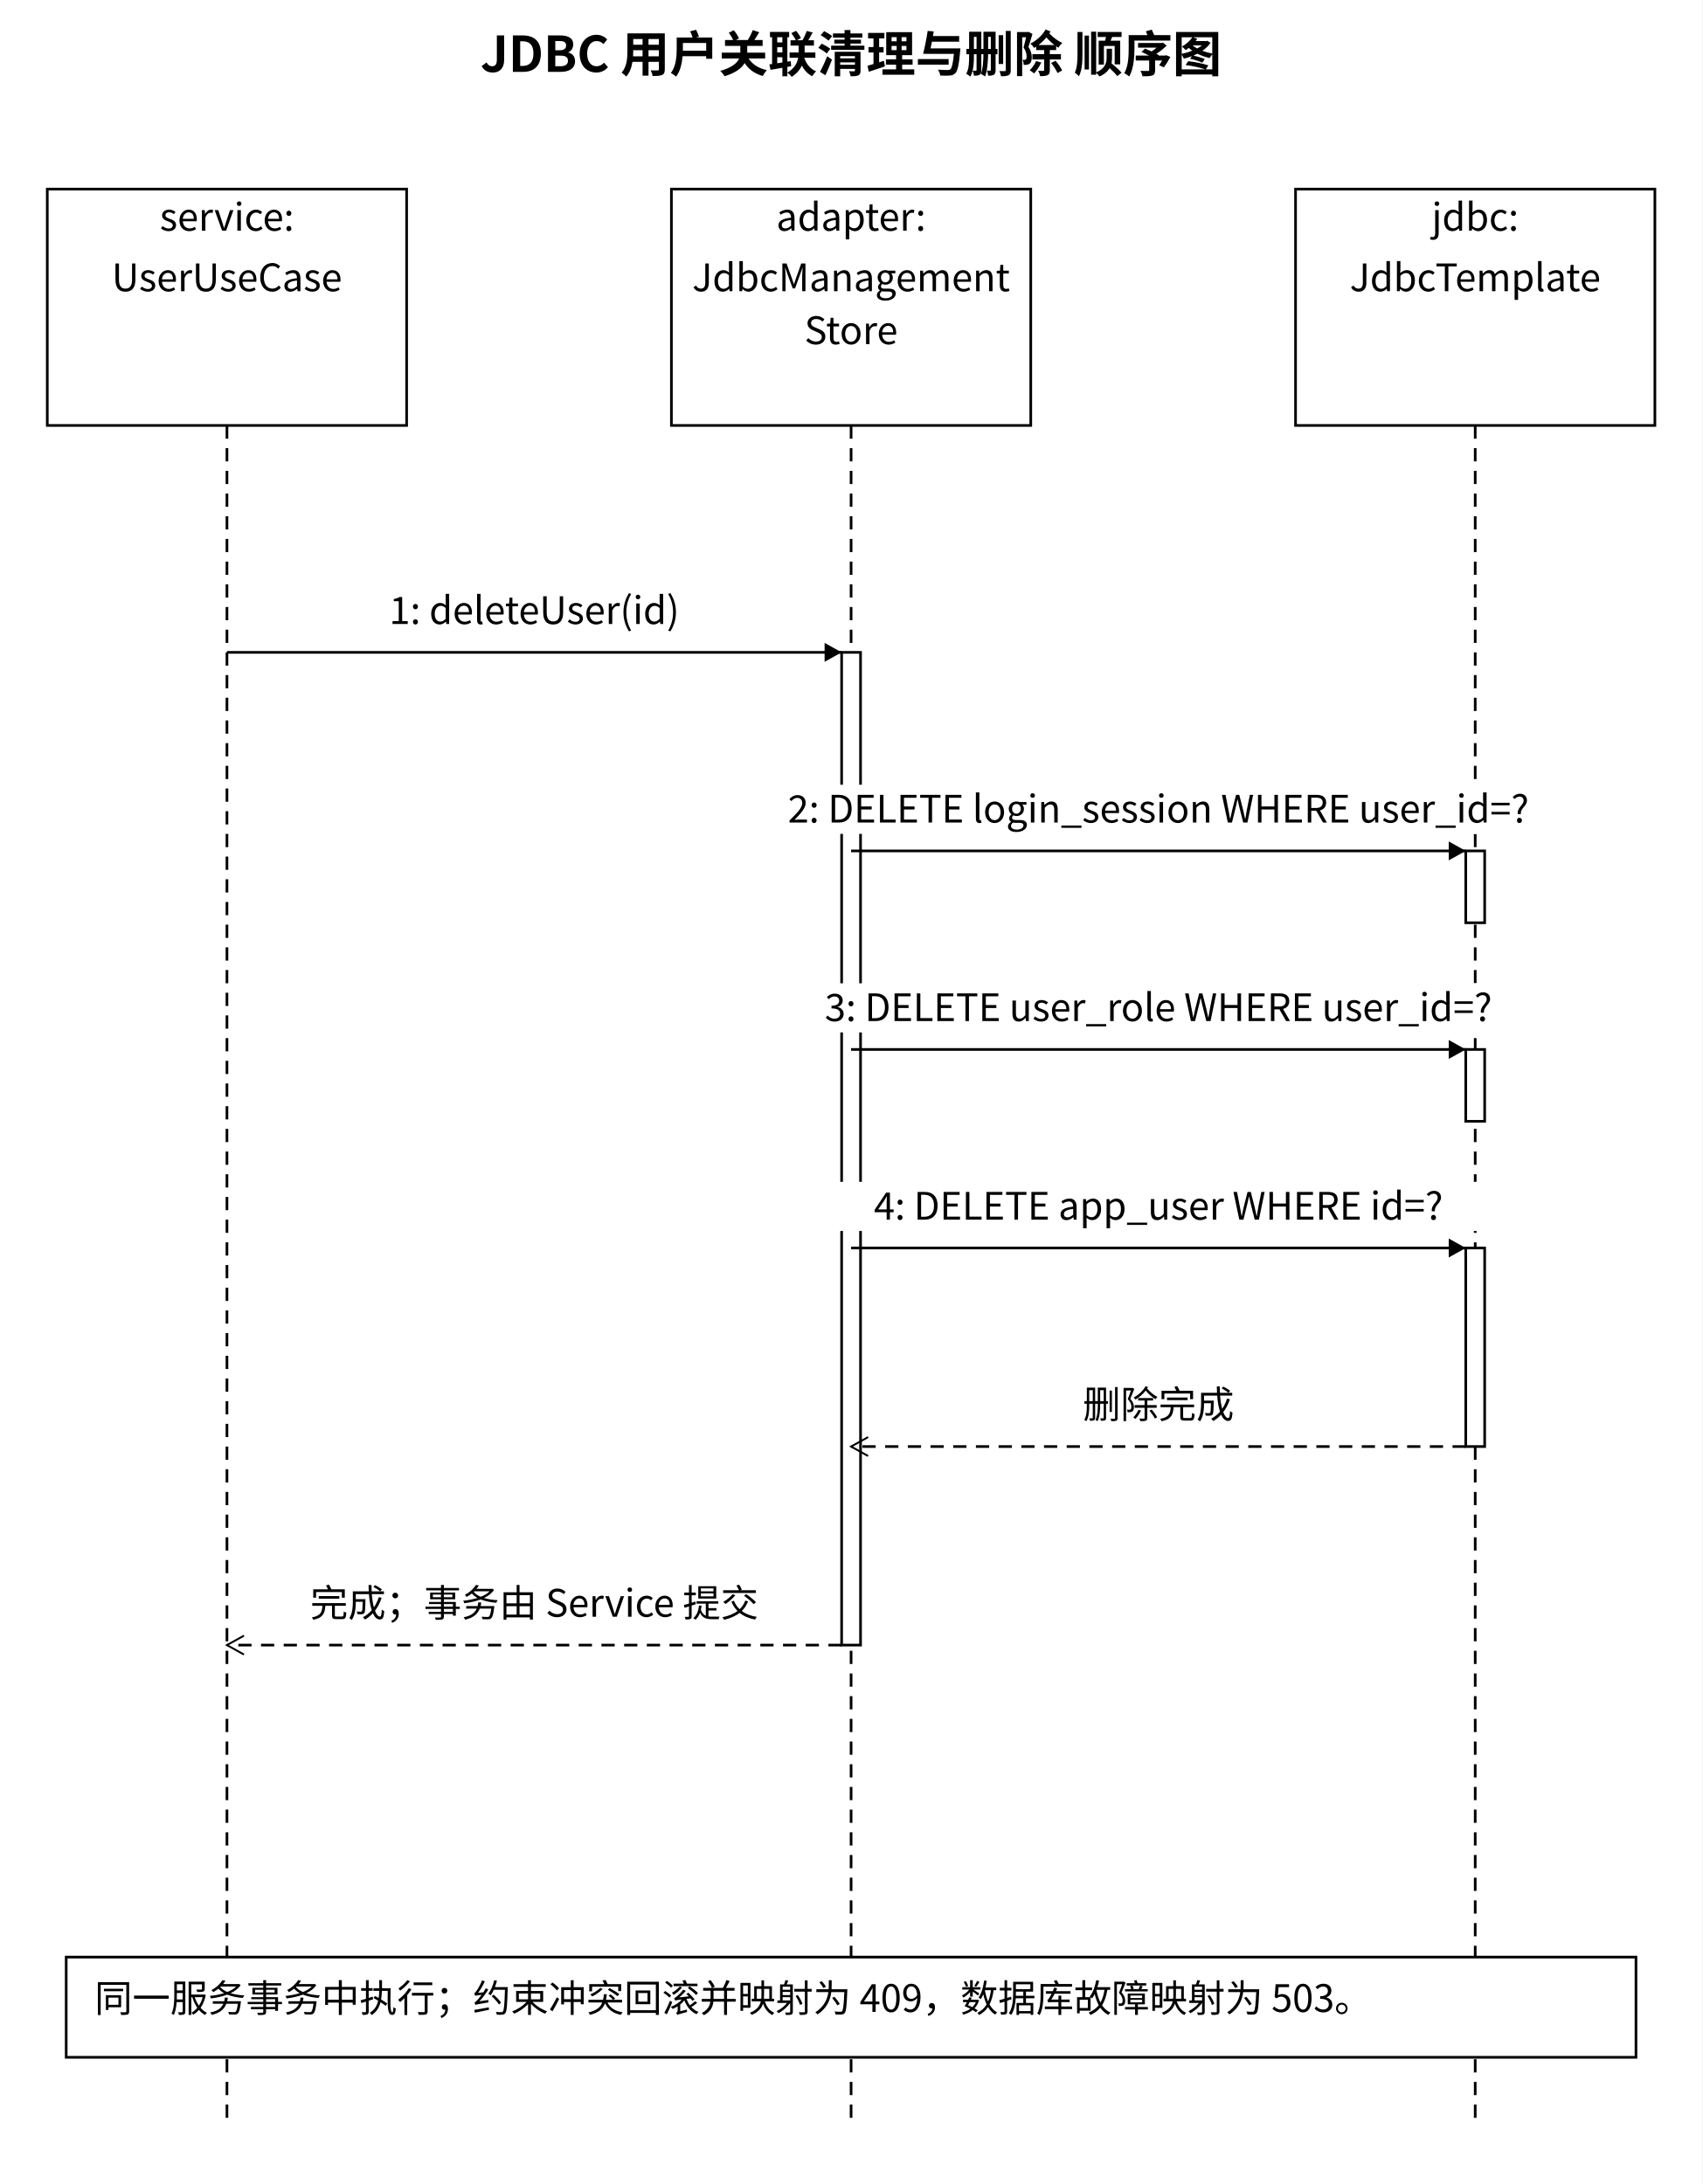
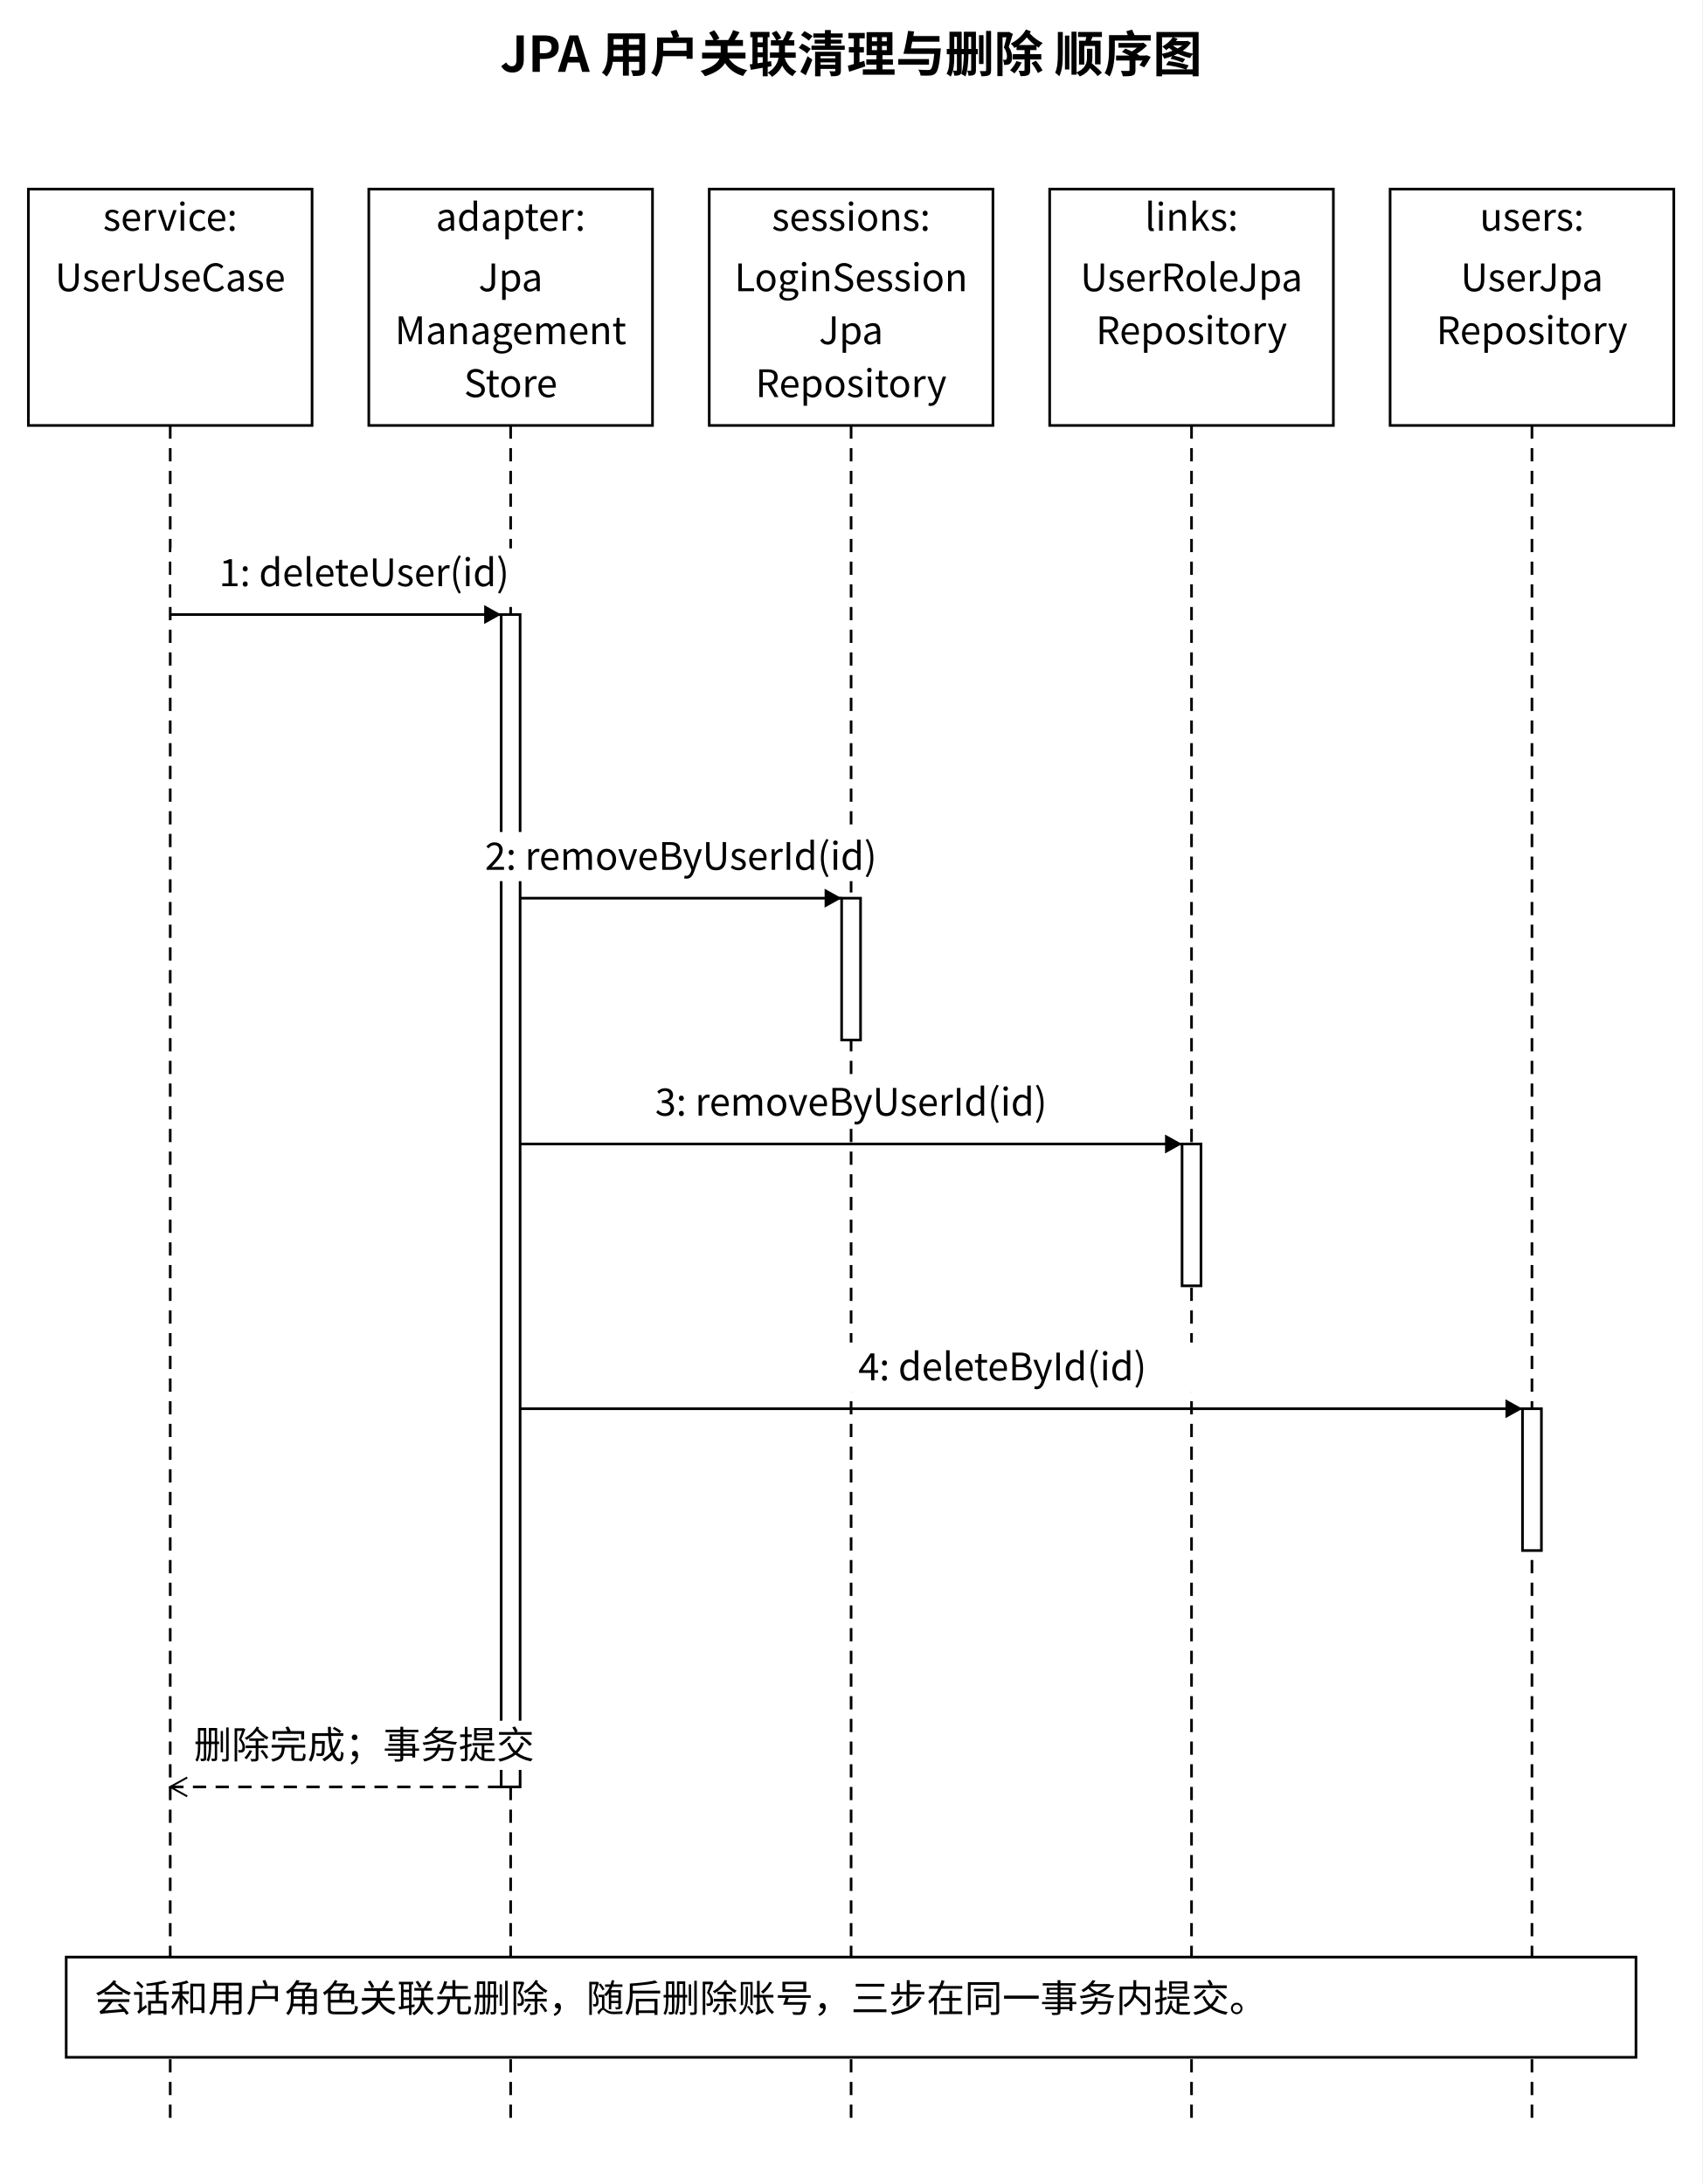
<svg xmlns="http://www.w3.org/2000/svg" width="900" height="1155" viewBox="0 0 900 1155">
  <style>text{font-family:'PingFang SC','Microsoft YaHei','Noto Sans CJK SC',system-ui,sans-serif;fill:black}</style>
  <defs>
    <marker id="open" markerWidth="12" markerHeight="12" refX="10" refY="6" orient="auto" markerUnits="userSpaceOnUse">
      <path d="M1,1 L10,6 L1,11" fill="none" stroke="black" />
    </marker>
    <marker id="filled" markerWidth="12" markerHeight="12" refX="10" refY="6" orient="auto" markerUnits="userSpaceOnUse">
      <path d="M1,1 L10,6 L1,11 Z" fill="black" />
    </marker>
    <marker id="triangle" markerWidth="16" markerHeight="16" refX="14" refY="8" orient="auto" markerUnits="userSpaceOnUse">
      <path d="M1,1 L14,8 L1,15 Z" fill="white" stroke="black" />
    </marker>
  </defs>
  <rect width="100%" height="100%" fill="white" />
-   <text x="450.0" y="38" font-size="26" text-anchor="middle" font-weight="600">JDBC 用户关联清理与删除 顺序图</text>
-   <rect x="25" y="100" width="190" height="125" rx="0" fill="white" stroke="black" stroke-width="1.4" />
-   <text x="120" y="122" font-size="20" text-anchor="middle" font-weight="400">service:</text>
-   <text x="120" y="154" font-size="20" text-anchor="middle" font-weight="400">UserUseCase</text>
-   <path d="M 120,225 L 120,1120" fill="none" stroke="black" stroke-width="1.4" stroke-dasharray="7 5" />
-   <rect x="355" y="100" width="190" height="125" rx="0" fill="white" stroke="black" stroke-width="1.4" />
-   <text x="450" y="122" font-size="20" text-anchor="middle" font-weight="400">adapter:</text>
-   <text x="450" y="154" font-size="20" text-anchor="middle" font-weight="400">JdbcManagement</text>
-   <text x="450" y="182" font-size="20" text-anchor="middle" font-weight="400">Store</text>
+   <text x="450.0" y="38" font-size="26" text-anchor="middle" font-weight="600">JPA 用户关联清理与删除 顺序图</text>
+   <rect x="15" y="100" width="150" height="125" rx="0" fill="white" stroke="black" stroke-width="1.4" />
+   <text x="90" y="122" font-size="20" text-anchor="middle" font-weight="400">service:</text>
+   <text x="90" y="154" font-size="20" text-anchor="middle" font-weight="400">UserUseCase</text>
+   <path d="M 90,225 L 90,1120" fill="none" stroke="black" stroke-width="1.4" stroke-dasharray="7 5" />
+   <rect x="195" y="100" width="150" height="125" rx="0" fill="white" stroke="black" stroke-width="1.4" />
+   <text x="270" y="122" font-size="20" text-anchor="middle" font-weight="400">adapter:</text>
+   <text x="270" y="154" font-size="20" text-anchor="middle" font-weight="400">Jpa</text>
+   <text x="270" y="182" font-size="20" text-anchor="middle" font-weight="400">Management</text>
+   <text x="270" y="210" font-size="20" text-anchor="middle" font-weight="400">Store</text>
+   <path d="M 270,225 L 270,1120" fill="none" stroke="black" stroke-width="1.4" stroke-dasharray="7 5" />
+   <rect x="375" y="100" width="150" height="125" rx="0" fill="white" stroke="black" stroke-width="1.4" />
+   <text x="450" y="122" font-size="20" text-anchor="middle" font-weight="400">sessions:</text>
+   <text x="450" y="154" font-size="20" text-anchor="middle" font-weight="400">LoginSession</text>
+   <text x="450" y="182" font-size="20" text-anchor="middle" font-weight="400">Jpa</text>
+   <text x="450" y="210" font-size="20" text-anchor="middle" font-weight="400">Repository</text>
  <path d="M 450,225 L 450,1120" fill="none" stroke="black" stroke-width="1.4" stroke-dasharray="7 5" />
-   <rect x="685" y="100" width="190" height="125" rx="0" fill="white" stroke="black" stroke-width="1.4" />
-   <text x="780" y="122" font-size="20" text-anchor="middle" font-weight="400">jdbc:</text>
-   <text x="780" y="154" font-size="20" text-anchor="middle" font-weight="400">JdbcTemplate</text>
-   <path d="M 780,225 L 780,1120" fill="none" stroke="black" stroke-width="1.4" stroke-dasharray="7 5" />
-   <rect x="445" y="345" width="10" height="525" rx="0" fill="white" stroke="black" stroke-width="1.4" />
-   <path d="M 120,345 L 445,345" fill="none" stroke="black" stroke-width="1.4" marker-end="url(#filled)" />
-   <rect x="180.6" y="310" width="203.8" height="26" fill="white" />
-   <text x="282.5" y="330" font-size="20" text-anchor="middle" font-weight="400">1: deleteUser(id)</text>
-   <rect x="775" y="450" width="10" height="38" rx="0" fill="white" stroke="black" stroke-width="1.4" />
-   <path d="M 450,450 L 775,450" fill="none" stroke="black" stroke-width="1.4" marker-end="url(#filled)" />
-   <rect x="385.2" y="415" width="454.6" height="26" fill="white" />
-   <text x="612.5" y="435" font-size="20" text-anchor="middle" font-weight="400">2: DELETE login_session WHERE user_id=?</text>
-   <rect x="775" y="555" width="10" height="38" rx="0" fill="white" stroke="black" stroke-width="1.4" />
-   <path d="M 450,555 L 775,555" fill="none" stroke="black" stroke-width="1.4" marker-end="url(#filled)" />
-   <rect x="408.0" y="520" width="409" height="26" fill="white" />
-   <text x="612.5" y="540" font-size="20" text-anchor="middle" font-weight="400">3: DELETE user_role WHERE user_id=?</text>
-   <rect x="775" y="660" width="10" height="105" rx="0" fill="white" stroke="black" stroke-width="1.4" />
-   <path d="M 450,660 L 775,660" fill="none" stroke="black" stroke-width="1.4" marker-end="url(#filled)" />
-   <rect x="442.2" y="625" width="340.6" height="26" fill="white" />
-   <text x="612.5" y="645" font-size="20" text-anchor="middle" font-weight="400">4: DELETE app_user WHERE id=?</text>
-   <path d="M 775,765 L 450,765" fill="none" stroke="black" stroke-width="1.4" stroke-dasharray="7 5" marker-end="url(#open)" />
-   <rect x="567.5" y="730" width="90" height="26" fill="white" />
-   <text x="612.5" y="750" font-size="20" text-anchor="middle" font-weight="400">删除完成</text>
-   <path d="M 445,870 L 120,870" fill="none" stroke="black" stroke-width="1.4" stroke-dasharray="7 5" marker-end="url(#open)" />
-   <rect x="146.2" y="835" width="272.6" height="26" fill="white" />
-   <text x="282.5" y="855" font-size="20" text-anchor="middle" font-weight="400">完成；事务由 Service 提交</text>
+   <rect x="555" y="100" width="150" height="125" rx="0" fill="white" stroke="black" stroke-width="1.4" />
+   <text x="630" y="122" font-size="20" text-anchor="middle" font-weight="400">links:</text>
+   <text x="630" y="154" font-size="20" text-anchor="middle" font-weight="400">UserRoleJpa</text>
+   <text x="630" y="182" font-size="20" text-anchor="middle" font-weight="400">Repository</text>
+   <path d="M 630,225 L 630,1120" fill="none" stroke="black" stroke-width="1.4" stroke-dasharray="7 5" />
+   <rect x="735" y="100" width="150" height="125" rx="0" fill="white" stroke="black" stroke-width="1.4" />
+   <text x="810" y="122" font-size="20" text-anchor="middle" font-weight="400">users:</text>
+   <text x="810" y="154" font-size="20" text-anchor="middle" font-weight="400">UserJpa</text>
+   <text x="810" y="182" font-size="20" text-anchor="middle" font-weight="400">Repository</text>
+   <path d="M 810,225 L 810,1120" fill="none" stroke="black" stroke-width="1.4" stroke-dasharray="7 5" />
+   <rect x="265" y="325" width="10" height="620" rx="0" fill="white" stroke="black" stroke-width="1.4" />
+   <path d="M 90,325 L 265,325" fill="none" stroke="black" stroke-width="1.4" marker-end="url(#filled)" />
+   <rect x="90.6" y="290" width="203.8" height="26" fill="white" />
+   <text x="192.5" y="310" font-size="20" text-anchor="middle" font-weight="400">1: deleteUser(id)</text>
+   <rect x="445" y="475" width="10" height="75" rx="0" fill="white" stroke="black" stroke-width="1.4" />
+   <path d="M 275,475 L 445,475" fill="none" stroke="black" stroke-width="1.4" marker-end="url(#filled)" />
+   <rect x="235.3" y="440" width="249.4" height="26" fill="white" />
+   <text x="360.0" y="460" font-size="20" text-anchor="middle" font-weight="400">2: removeByUserId(id)</text>
+   <rect x="625" y="605" width="10" height="75" rx="0" fill="white" stroke="black" stroke-width="1.4" />
+   <path d="M 275,605 L 625,605" fill="none" stroke="black" stroke-width="1.4" marker-end="url(#filled)" />
+   <rect x="325.3" y="570" width="249.4" height="26" fill="white" />
+   <text x="450.0" y="590" font-size="20" text-anchor="middle" font-weight="400">3: removeByUserId(id)</text>
+   <rect x="805" y="745" width="10" height="75" rx="0" fill="white" stroke="black" stroke-width="1.4" />
+   <path d="M 275,745 L 805,745" fill="none" stroke="black" stroke-width="1.4" marker-end="url(#filled)" />
+   <rect x="428.1" y="710" width="203.8" height="26" fill="white" />
+   <text x="530.0" y="730" font-size="20" text-anchor="middle" font-weight="400">4: deleteById(id)</text>
+   <path d="M 265,945 L 90,945" fill="none" stroke="black" stroke-width="1.4" stroke-dasharray="7 5" marker-end="url(#open)" />
+   <rect x="97.5" y="910" width="190" height="26" fill="white" />
+   <text x="192.5" y="930" font-size="20" text-anchor="middle" font-weight="400">删除完成；事务提交</text>
  <rect x="35" y="1035" width="830" height="53" rx="0" fill="white" stroke="black" stroke-width="1.4" />
-   <text x="50" y="1064" font-size="20" text-anchor="start" font-weight="400">同一服务事务中执行；约束冲突回滚并映射为 409，数据库故障映射为 503。</text>
+   <text x="50" y="1064" font-size="20" text-anchor="start" font-weight="400">会话和用户角色关联先删除，随后删除账号，三步在同一事务内提交。</text>
</svg>
